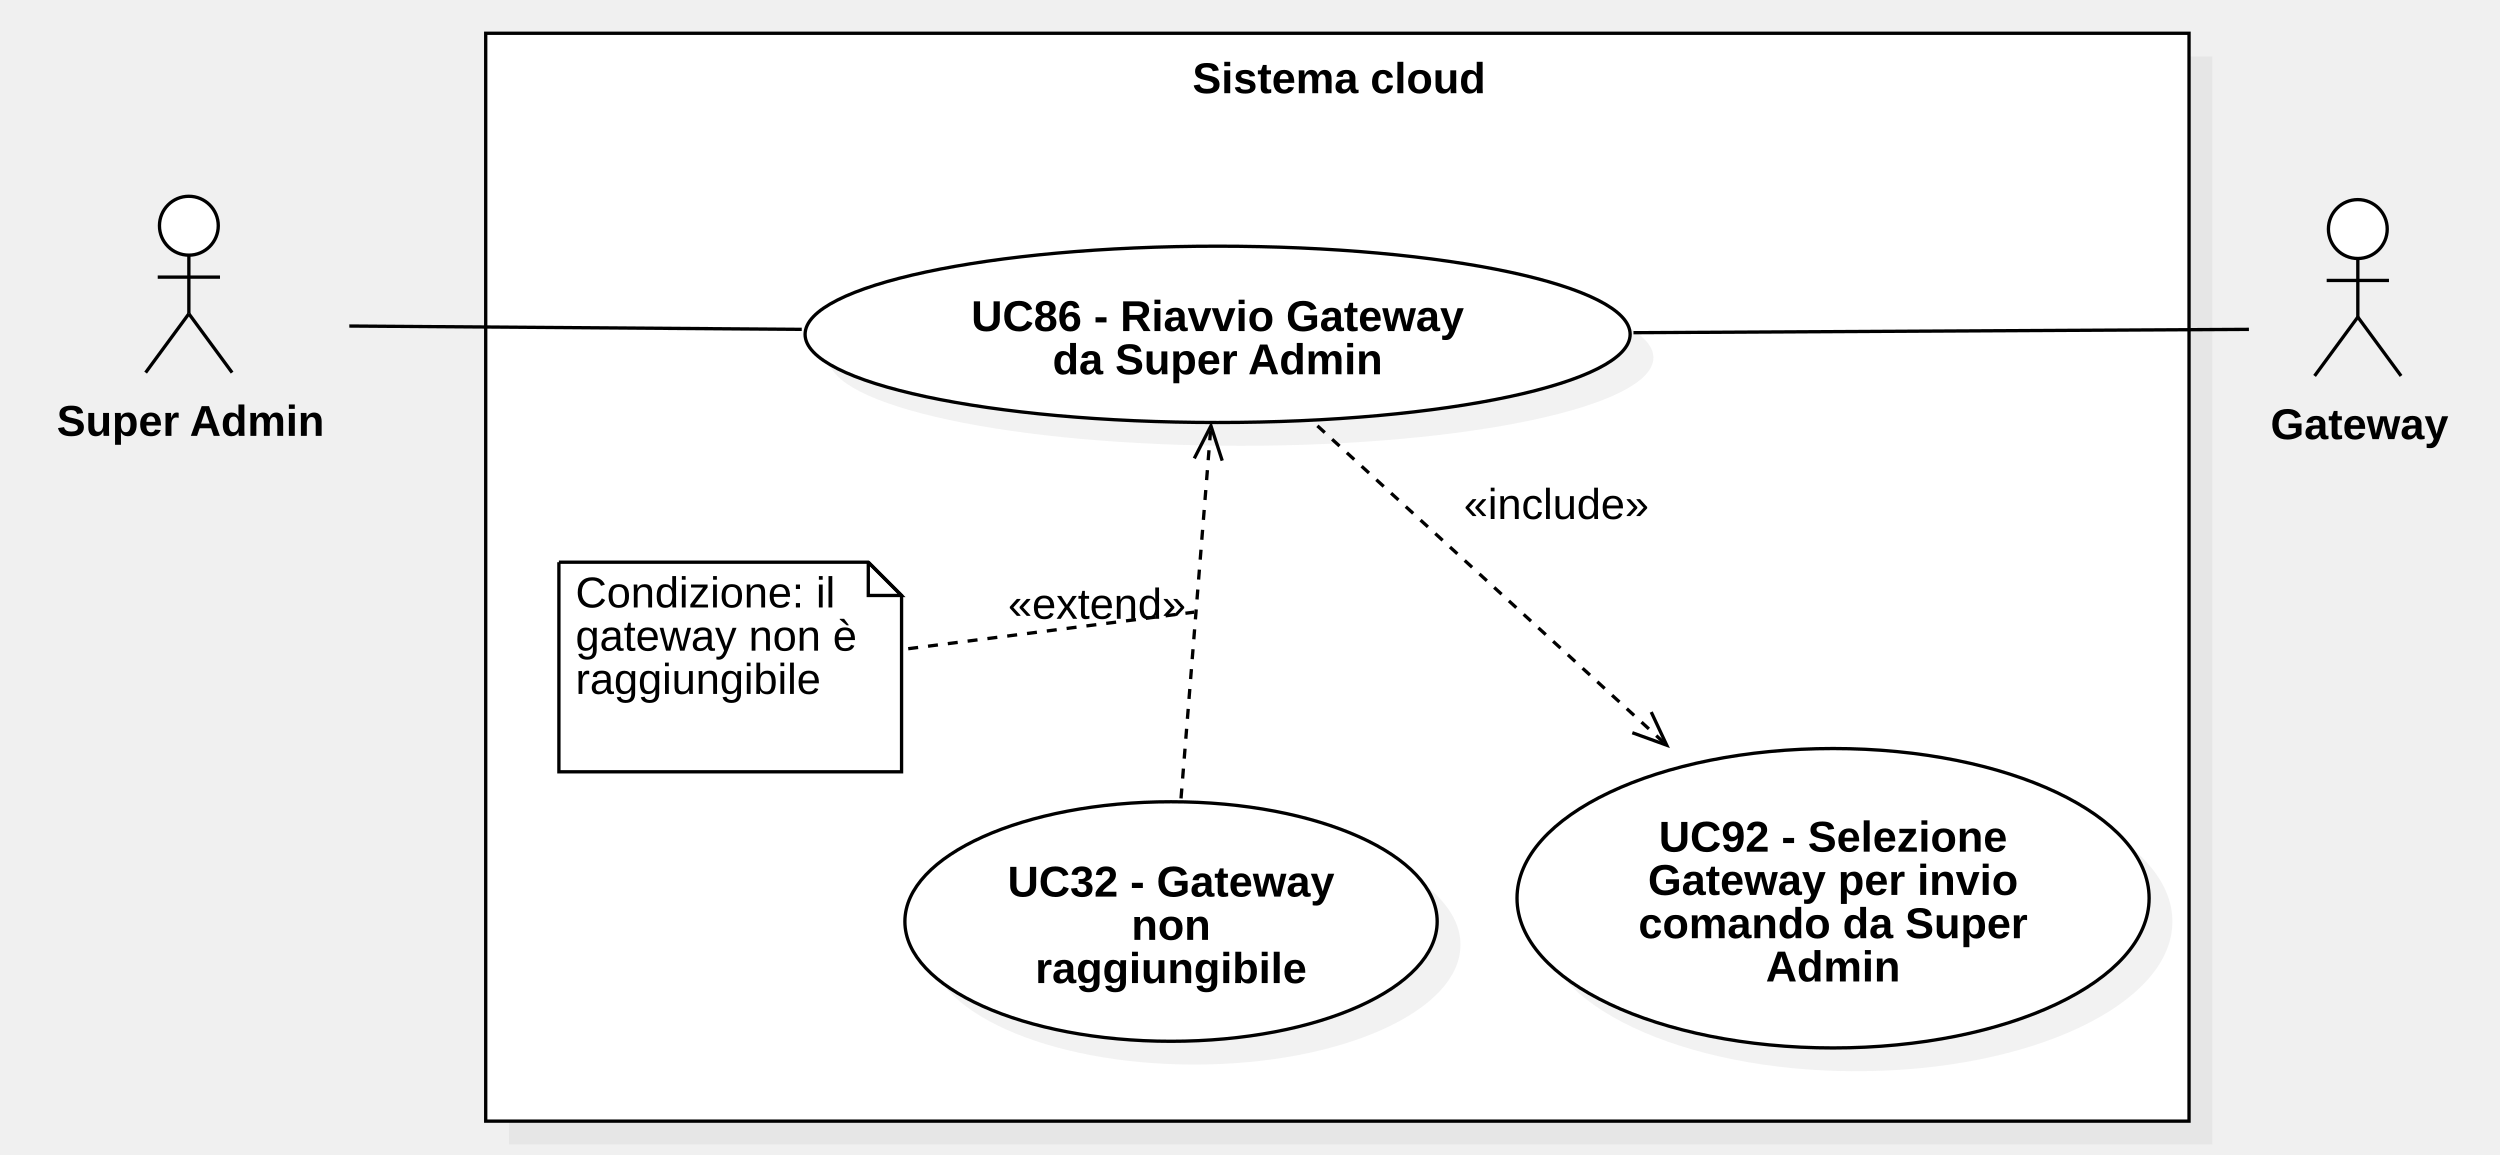
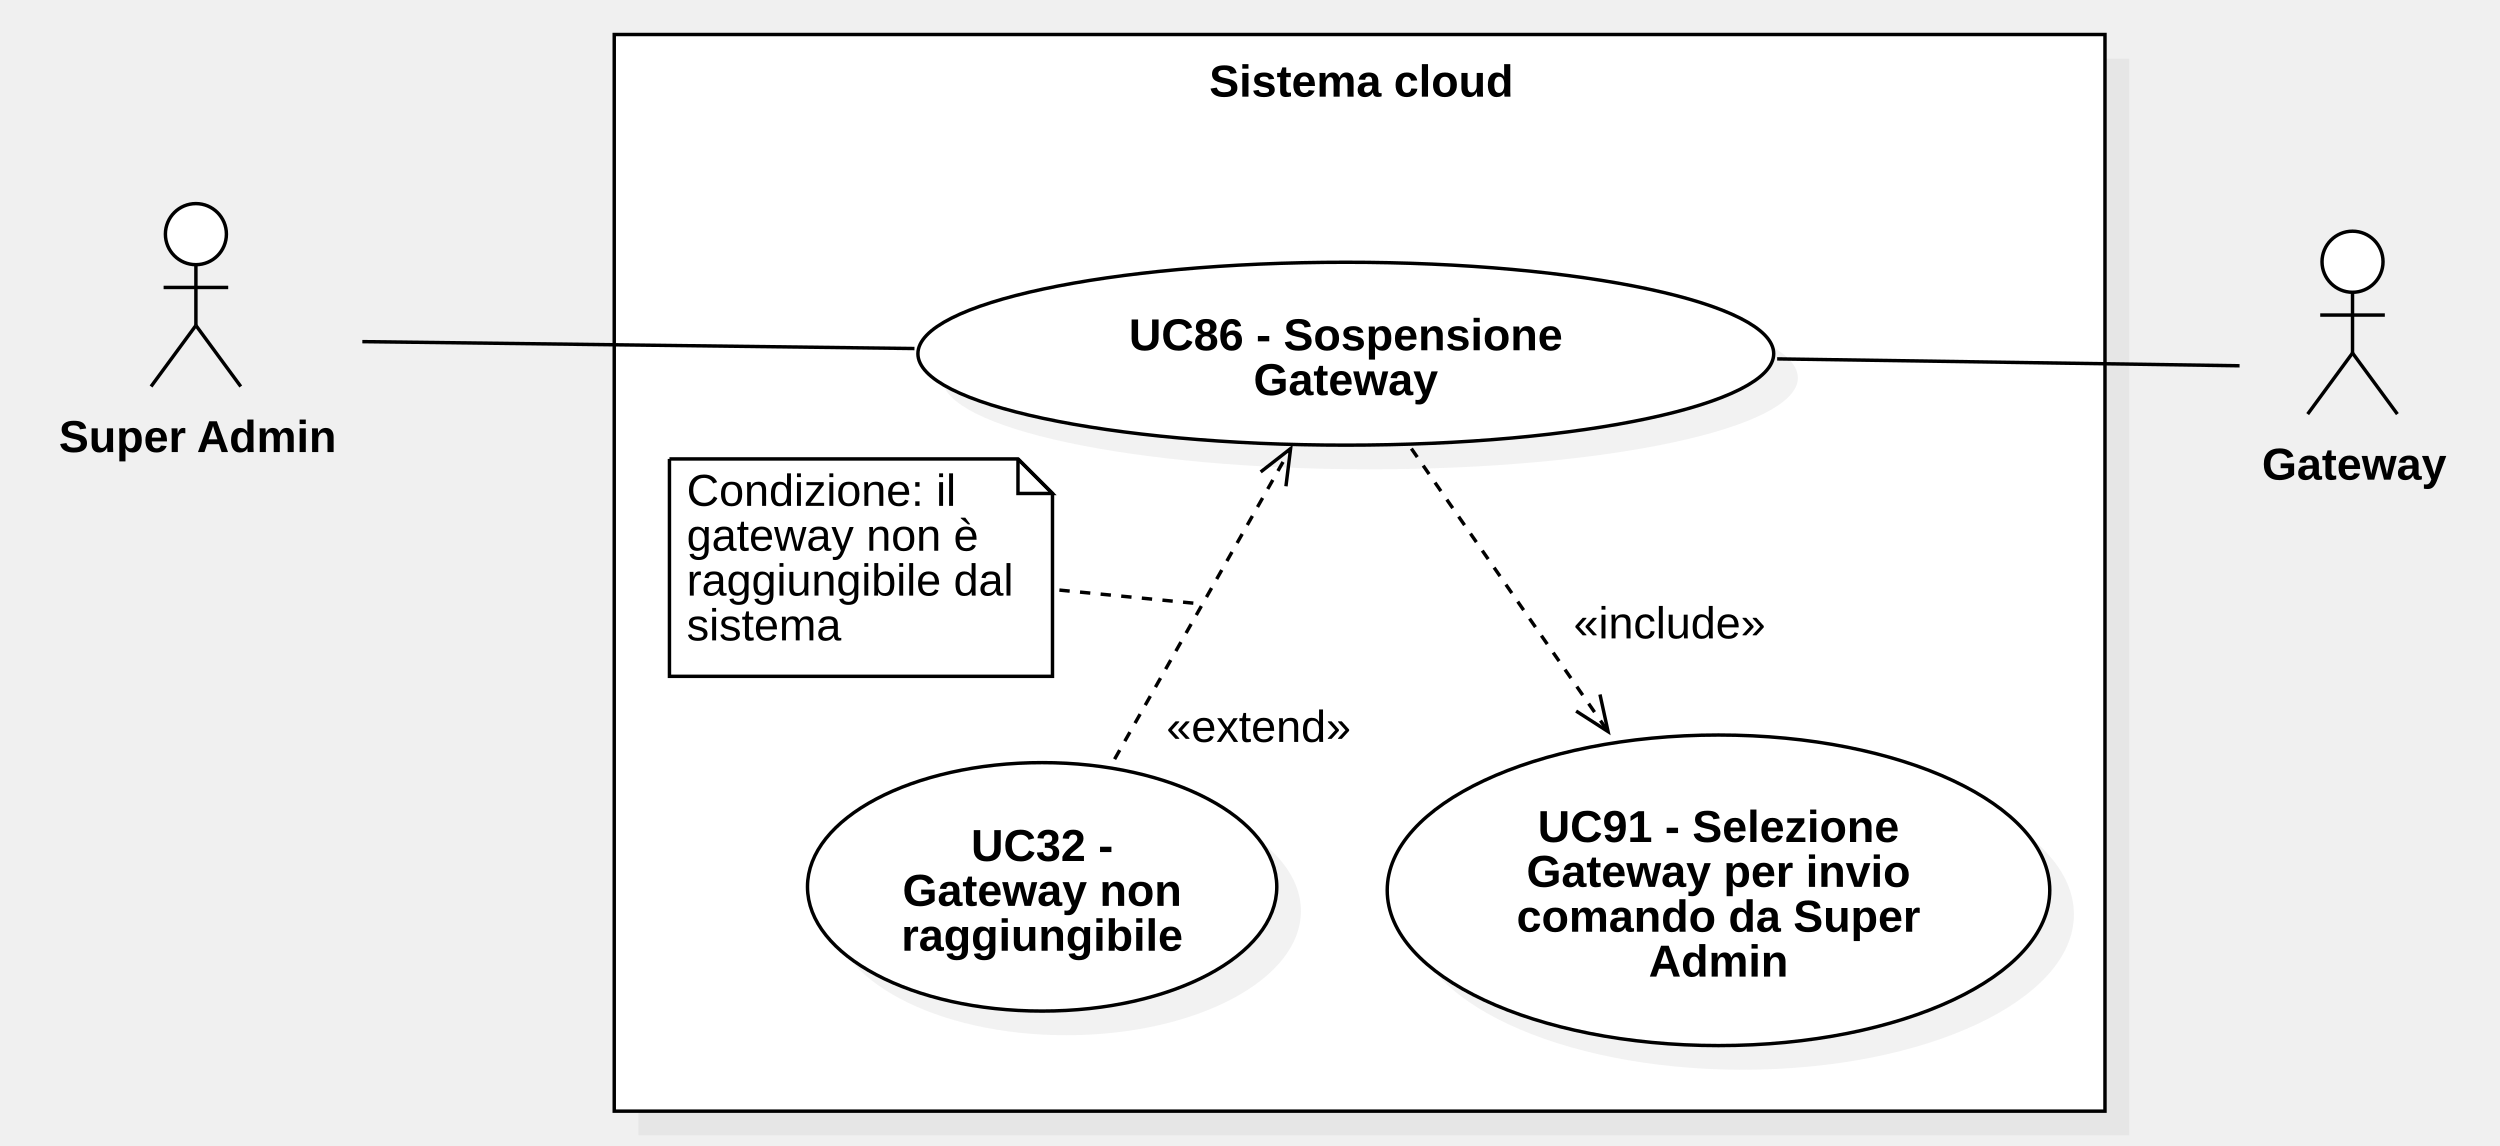
- <svg xmlns="http://www.w3.org/2000/svg" version="1.1" width="751.473" height="347">
+ <svg xmlns="http://www.w3.org/2000/svg" version="1.1" width="724.473" height="332">
  <defs />
  <g>
    <g>
-       <rect fill="#C0C0C0" stroke="none" x="177" y="40" width="512" height="327" transform="matrix(1 0 0 1 -24 -23)" fill-opacity="0.2" />
+       <rect fill="#C0C0C0" stroke="none" x="207" y="36" width="432" height="312" transform="matrix(1 0 0 1 -22 -19)" fill-opacity="0.2" />
    </g>
    <g>
-       <rect fill="#ffffff" stroke="none" x="170" y="33" width="512" height="327" transform="matrix(1 0 0 1 -24 -23)" />
+       <rect fill="#ffffff" stroke="none" x="200" y="29" width="432" height="312" transform="matrix(1 0 0 1 -22 -19)" />
    </g>
    <g>
-       <path fill="none" stroke="#000000" paint-order="fill stroke markers" d=" M 146 10 L 658 10 L 658 337 L 146 337 L 146 10 Z Z" stroke-miterlimit="10" stroke-dasharray="" />
+       <path fill="none" stroke="#000000" paint-order="fill stroke markers" d=" M 178 10 L 610 10 L 610 322 L 178 322 L 178 10 Z Z" stroke-miterlimit="10" stroke-dasharray="" />
    </g>
    <g>
      <g>
        <path fill="none" stroke="none" />
-         <text fill="#000000" stroke="none" font-family="Arial" font-size="13px" font-style="normal" font-weight="bold" text-decoration="undefined" x="426.5" y="46.5" text-anchor="middle" dominant-baseline="central" transform="matrix(1 0 0 1 -24 -23)">Sistema cloud</text>
+         <text fill="#000000" stroke="none" font-family="Arial" font-size="13px" font-style="normal" font-weight="bold" text-decoration="undefined" x="416.5" y="42.5" text-anchor="middle" dominant-baseline="central" transform="matrix(1 0 0 1 -22 -19)">Sistema cloud</text>
+       </g>
+     </g>
+     <g>
+       <path fill="#C0C0C0" stroke="none" paint-order="stroke fill markers" d=" M 273 109.5 C 273 94.864 328.517 83 397 83 C 465.483 83 521 94.864 521 109.5 C 521 124.136 465.483 136 397 136 C 328.517 136 273 124.136 273 109.5 Z" fill-opacity="0.2" />
+     </g>
+     <g>
+       <path fill="#ffffff" stroke="none" paint-order="stroke fill markers" d=" M 266 102.5 C 266 87.864 321.517 76 390 76 C 458.483 76 514 87.864 514 102.5 C 514 117.136 458.483 129 390 129 C 321.517 129 266 117.136 266 102.5 Z" />
+     </g>
+     <g>
+       <path fill="none" stroke="#000000" paint-order="fill stroke markers" d=" M 266 102.5 C 266 87.864 321.517 76 390 76 C 458.483 76 514 87.864 514 102.5 C 514 117.136 458.483 129 390 129 C 321.517 129 266 117.136 266 102.5 Z" stroke-miterlimit="10" stroke-dasharray="" />
+     </g>
+     <g>
+       <g>
+         <path fill="none" stroke="none" />
+         <text fill="#000000" stroke="none" font-family="Arial" font-size="13px" font-style="normal" font-weight="bold" text-decoration="undefined" x="412" y="116" text-anchor="middle" dominant-baseline="central" transform="matrix(1 0 0 1 -22 -19)">UC86 - Sospensione</text>
+         <text fill="#000000" stroke="none" font-family="Arial" font-size="13px" font-style="normal" font-weight="bold" text-decoration="undefined" x="412" y="129" text-anchor="middle" dominant-baseline="central" transform="matrix(1 0 0 1 -22 -19)">Gateway</text>
+       </g>
+     </g>
+     <g>
+       <path fill="#C0C0C0" stroke="none" paint-order="stroke fill markers" d=" M 409 265 C 409 240.147 451.981 220 505 220 C 558.019 220 601 240.147 601 265 C 601 289.853 558.019 310 505 310 C 451.981 310 409 289.853 409 265 Z" fill-opacity="0.2" />
+     </g>
+     <g>
+       <path fill="#ffffff" stroke="none" paint-order="stroke fill markers" d=" M 402 258 C 402 233.147 444.981 213 498 213 C 551.019 213 594 233.147 594 258 C 594 282.853 551.019 303 498 303 C 444.981 303 402 282.853 402 258 Z" />
+     </g>
+     <g>
+       <path fill="none" stroke="#000000" paint-order="fill stroke markers" d=" M 402 258 C 402 233.147 444.981 213 498 213 C 551.019 213 594 233.147 594 258 C 594 282.853 551.019 303 498 303 C 444.981 303 402 282.853 402 258 Z" stroke-miterlimit="10" stroke-dasharray="" />
+     </g>
+     <g>
+       <g>
+         <path fill="none" stroke="none" />
+         <text fill="#000000" stroke="none" font-family="Arial" font-size="13px" font-style="normal" font-weight="bold" text-decoration="undefined" x="520" y="258.5" text-anchor="middle" dominant-baseline="central" transform="matrix(1 0 0 1 -22 -19)">UC91 - Selezione</text>
+         <text fill="#000000" stroke="none" font-family="Arial" font-size="13px" font-style="normal" font-weight="bold" text-decoration="undefined" x="520" y="271.5" text-anchor="middle" dominant-baseline="central" transform="matrix(1 0 0 1 -22 -19)">Gateway per invio</text>
+         <text fill="#000000" stroke="none" font-family="Arial" font-size="13px" font-style="normal" font-weight="bold" text-decoration="undefined" x="520" y="284.5" text-anchor="middle" dominant-baseline="central" transform="matrix(1 0 0 1 -22 -19)">comando da Super</text>
+         <text fill="#000000" stroke="none" font-family="Arial" font-size="13px" font-style="normal" font-weight="bold" text-decoration="undefined" x="520" y="297.5" text-anchor="middle" dominant-baseline="central" transform="matrix(1 0 0 1 -22 -19)">Admin</text>
      </g>
    </g>
    <g>
      <path fill="#ffffff" stroke="none" paint-order="stroke fill markers" d=" M 47.931 67.85 C 47.931 62.962 51.889 59 56.771 59 C 61.653 59 65.611 62.962 65.611 67.85 C 65.611 72.738 61.653 76.7 56.771 76.7 C 51.889 76.7 47.931 72.738 47.931 67.85 Z" />
    </g>
    <g>
      <path fill="none" stroke="#000000" paint-order="fill stroke markers" d=" M 47.931 67.85 C 47.931 62.962 51.889 59 56.771 59 C 61.653 59 65.611 62.962 65.611 67.85 C 65.611 72.738 61.653 76.7 56.771 76.7 C 51.889 76.7 47.931 72.738 47.931 67.85 Z" stroke-miterlimit="10" stroke-dasharray="" />
    </g>
    <g>
      <path fill="none" stroke="#000000" paint-order="fill stroke markers" d=" M 56.771 76.7 L 56.771 94.3" stroke-miterlimit="10" stroke-dasharray="" />
    </g>
    <g>
      <path fill="none" stroke="#000000" paint-order="fill stroke markers" d=" M 47.411 83.3 L 66.131 83.3" stroke-miterlimit="10" stroke-dasharray="" />
    </g>
    <g>
      <path fill="none" stroke="#000000" paint-order="fill stroke markers" d=" M 56.771 94.3 L 43.771 112" stroke-miterlimit="10" stroke-dasharray="" />
    </g>
    <g>
      <path fill="none" stroke="#000000" paint-order="fill stroke markers" d=" M 56.771 94.3 L 69.771 112" stroke-miterlimit="10" stroke-dasharray="" />
    </g>
    <g>
      <g>
        <path fill="none" stroke="none" />
-         <text fill="#000000" stroke="none" font-family="Arial" font-size="13px" font-style="normal" font-weight="bold" text-decoration="undefined" x="81.271" y="149.5" text-anchor="middle" dominant-baseline="central" transform="matrix(1 0 0 1 -24 -23)">Super Admin</text>
+         <text fill="#000000" stroke="none" font-family="Arial" font-size="13px" font-style="normal" font-weight="bold" text-decoration="undefined" x="79.271" y="145.5" text-anchor="middle" dominant-baseline="central" transform="matrix(1 0 0 1 -22 -19)">Super Admin</text>
      </g>
    </g>
    <g>
-       <path fill="#C0C0C0" stroke="none" paint-order="stroke fill markers" d=" M 249 107.5 C 249 92.864 304.517 81 373 81 C 441.483 81 497 92.864 497 107.5 C 497 122.136 441.483 134 373 134 C 304.517 134 249 122.136 249 107.5 Z" fill-opacity="0.2" />
+       <path fill="#ffffff" stroke="none" paint-order="stroke fill markers" d=" M 672.896 75.85 C 672.896 70.962 676.854 67 681.736 67 C 686.619 67 690.576 70.962 690.576 75.85 C 690.576 80.738 686.619 84.7 681.736 84.7 C 676.854 84.7 672.896 80.738 672.896 75.85 Z" />
    </g>
    <g>
-       <path fill="#ffffff" stroke="none" paint-order="stroke fill markers" d=" M 242 100.5 C 242 85.864 297.517 74 366 74 C 434.483 74 490 85.864 490 100.5 C 490 115.136 434.483 127 366 127 C 297.517 127 242 115.136 242 100.5 Z" />
+       <path fill="none" stroke="#000000" paint-order="fill stroke markers" d=" M 672.896 75.85 C 672.896 70.962 676.854 67 681.736 67 C 686.619 67 690.576 70.962 690.576 75.85 C 690.576 80.738 686.619 84.7 681.736 84.7 C 676.854 84.7 672.896 80.738 672.896 75.85 Z" stroke-miterlimit="10" stroke-dasharray="" />
    </g>
    <g>
-       <path fill="none" stroke="#000000" paint-order="fill stroke markers" d=" M 242 100.5 C 242 85.864 297.517 74 366 74 C 434.483 74 490 85.864 490 100.5 C 490 115.136 434.483 127 366 127 C 297.517 127 242 115.136 242 100.5 Z" stroke-miterlimit="10" stroke-dasharray="" />
+       <path fill="none" stroke="#000000" paint-order="fill stroke markers" d=" M 681.736 84.7 L 681.736 102.3" stroke-miterlimit="10" stroke-dasharray="" />
+     </g>
+     <g>
+       <path fill="none" stroke="#000000" paint-order="fill stroke markers" d=" M 672.376 91.3 L 691.096 91.3" stroke-miterlimit="10" stroke-dasharray="" />
+     </g>
+     <g>
+       <path fill="none" stroke="#000000" paint-order="fill stroke markers" d=" M 681.736 102.3 L 668.736 120" stroke-miterlimit="10" stroke-dasharray="" />
+     </g>
+     <g>
+       <path fill="none" stroke="#000000" paint-order="fill stroke markers" d=" M 681.736 102.3 L 694.736 120" stroke-miterlimit="10" stroke-dasharray="" />
    </g>
    <g>
      <g>
        <path fill="none" stroke="none" />
-         <text fill="#000000" stroke="none" font-family="Arial" font-size="13px" font-style="normal" font-weight="bold" text-decoration="undefined" x="390" y="118" text-anchor="middle" dominant-baseline="central" transform="matrix(1 0 0 1 -24 -23)">UC86 - Riavvio Gateway</text>
-         <text fill="#000000" stroke="none" font-family="Arial" font-size="13px" font-style="normal" font-weight="bold" text-decoration="undefined" x="390" y="131" text-anchor="middle" dominant-baseline="central" transform="matrix(1 0 0 1 -24 -23)">da Super Admin</text>
+         <text fill="#000000" stroke="none" font-family="Arial" font-size="13px" font-style="normal" font-weight="bold" text-decoration="undefined" x="704.236" y="153.5" text-anchor="middle" dominant-baseline="central" transform="matrix(1 0 0 1 -22 -19)">Gateway</text>
      </g>
    </g>
    <g>
-       <path fill="none" stroke="#000000" paint-order="fill stroke markers" d=" M 396 128 L 501 224" stroke-miterlimit="10" stroke-dasharray="3" />
+       <path fill="none" stroke="#000000" paint-order="fill stroke markers" d=" M 105 99 L 265 101" stroke-miterlimit="10" stroke-dasharray="" />
    </g>
    <g>
-       <path fill="none" stroke="#000000" paint-order="fill stroke markers" d=" M 490.659 220.249 L 501 224 L 496.34 214.036" stroke-miterlimit="10" stroke-dasharray="" />
+       <path fill="none" stroke="#000000" paint-order="fill stroke markers" d=" M 649 106 L 515 104" stroke-miterlimit="10" stroke-dasharray="" />
    </g>
    <g>
-       <rect fill="#ffffff" stroke="none" x="464" y="168" width="55.656" height="13" transform="matrix(1 0 0 1 -24 -23)" />
+       <path fill="none" stroke="#000000" paint-order="fill stroke markers" d=" M 409 130 L 466 212" stroke-miterlimit="10" stroke-dasharray="3" />
+     </g>
+     <g>
+       <path fill="none" stroke="#000000" paint-order="fill stroke markers" d=" M 456.743 206.058 L 466 212 L 463.656 201.253" stroke-miterlimit="10" stroke-dasharray="" />
+     </g>
+     <g>
+       <rect fill="#ffffff" stroke="none" x="478" y="193" width="55.656" height="13" transform="matrix(1 0 0 1 -22 -19)" />
    </g>
    <g>
      <g>
        <path fill="none" stroke="none" />
-         <text fill="#000000" stroke="none" font-family="Arial" font-size="13px" font-style="normal" font-weight="normal" text-decoration="undefined" x="491.828" y="174.5" text-anchor="middle" dominant-baseline="central" transform="matrix(1 0 0 1 -24 -23)">«include»</text>
+         <text fill="#000000" stroke="none" font-family="Arial" font-size="13px" font-style="normal" font-weight="normal" text-decoration="undefined" x="505.828" y="199.5" text-anchor="middle" dominant-baseline="central" transform="matrix(1 0 0 1 -22 -19)">«include»</text>
      </g>
    </g>
    <g>
-       <path fill="none" stroke="#000000" paint-order="fill stroke markers" d=" M 105 98 L 241 99" stroke-miterlimit="10" stroke-dasharray="" />
+       <path fill="#C0C0C0" stroke="none" paint-order="stroke fill markers" d=" M 241 264 C 241 244.118 271.445 228 309 228 C 346.555 228 377 244.118 377 264 C 377 283.882 346.555 300 309 300 C 271.445 300 241 283.882 241 264 Z" fill-opacity="0.2" />
    </g>
    <g>
-       <path fill="#ffffff" stroke="none" paint-order="stroke fill markers" d=" M 699.896 68.85 C 699.896 63.962 703.854 60 708.736 60 C 713.619 60 717.576 63.962 717.576 68.85 C 717.576 73.738 713.619 77.7 708.736 77.7 C 703.854 77.7 699.896 73.738 699.896 68.85 Z" />
+       <path fill="#ffffff" stroke="none" paint-order="stroke fill markers" d=" M 234 257 C 234 237.118 264.445 221 302 221 C 339.555 221 370 237.118 370 257 C 370 276.882 339.555 293 302 293 C 264.445 293 234 276.882 234 257 Z" />
    </g>
    <g>
-       <path fill="none" stroke="#000000" paint-order="fill stroke markers" d=" M 699.896 68.85 C 699.896 63.962 703.854 60 708.736 60 C 713.619 60 717.576 63.962 717.576 68.85 C 717.576 73.738 713.619 77.7 708.736 77.7 C 703.854 77.7 699.896 73.738 699.896 68.85 Z" stroke-miterlimit="10" stroke-dasharray="" />
-     </g>
-     <g>
-       <path fill="none" stroke="#000000" paint-order="fill stroke markers" d=" M 708.736 77.7 L 708.736 95.3" stroke-miterlimit="10" stroke-dasharray="" />
-     </g>
-     <g>
-       <path fill="none" stroke="#000000" paint-order="fill stroke markers" d=" M 699.376 84.3 L 718.096 84.3" stroke-miterlimit="10" stroke-dasharray="" />
-     </g>
-     <g>
-       <path fill="none" stroke="#000000" paint-order="fill stroke markers" d=" M 708.736 95.3 L 695.736 113" stroke-miterlimit="10" stroke-dasharray="" />
-     </g>
-     <g>
-       <path fill="none" stroke="#000000" paint-order="fill stroke markers" d=" M 708.736 95.3 L 721.736 113" stroke-miterlimit="10" stroke-dasharray="" />
+       <path fill="none" stroke="#000000" paint-order="fill stroke markers" d=" M 234 257 C 234 237.118 264.445 221 302 221 C 339.555 221 370 237.118 370 257 C 370 276.882 339.555 293 302 293 C 264.445 293 234 276.882 234 257 Z" stroke-miterlimit="10" stroke-dasharray="" />
    </g>
    <g>
      <g>
        <path fill="none" stroke="none" />
-         <text fill="#000000" stroke="none" font-family="Arial" font-size="13px" font-style="normal" font-weight="bold" text-decoration="undefined" x="733.236" y="150.5" text-anchor="middle" dominant-baseline="central" transform="matrix(1 0 0 1 -24 -23)">Gateway</text>
+         <text fill="#000000" stroke="none" font-family="Arial" font-size="13px" font-style="normal" font-weight="bold" text-decoration="undefined" x="324" y="264" text-anchor="middle" dominant-baseline="central" transform="matrix(1 0 0 1 -22 -19)">UC32 -</text>
+         <text fill="#000000" stroke="none" font-family="Arial" font-size="13px" font-style="normal" font-weight="bold" text-decoration="undefined" x="324" y="277" text-anchor="middle" dominant-baseline="central" transform="matrix(1 0 0 1 -22 -19)">Gateway non</text>
+         <text fill="#000000" stroke="none" font-family="Arial" font-size="13px" font-style="normal" font-weight="bold" text-decoration="undefined" x="324" y="290" text-anchor="middle" dominant-baseline="central" transform="matrix(1 0 0 1 -22 -19)">raggiungibile</text>
      </g>
    </g>
    <g>
-       <path fill="none" stroke="#000000" paint-order="fill stroke markers" d=" M 676 99 L 491 100" stroke-miterlimit="10" stroke-dasharray="" />
+       <path fill="none" stroke="#000000" paint-order="fill stroke markers" d=" M 323 220 L 374 130" stroke-miterlimit="10" stroke-dasharray="3" />
    </g>
    <g>
-       <path fill="#C0C0C0" stroke="none" paint-order="stroke fill markers" d=" M 463 277 C 463 252.147 505.533 232 558 232 C 610.467 232 653 252.147 653 277 C 653 301.853 610.467 322 558 322 C 505.533 322 463 301.853 463 277 Z" fill-opacity="0.2" />
+       <path fill="none" stroke="#000000" paint-order="fill stroke markers" d=" M 372.652 140.917 L 374 130 L 365.327 136.766" stroke-miterlimit="10" stroke-dasharray="" />
    </g>
    <g>
-       <path fill="#ffffff" stroke="none" paint-order="stroke fill markers" d=" M 456 270 C 456 245.147 498.533 225 551 225 C 603.467 225 646 245.147 646 270 C 646 294.853 603.467 315 551 315 C 498.533 315 456 294.853 456 270 Z" />
-     </g>
-     <g>
-       <path fill="none" stroke="#000000" paint-order="fill stroke markers" d=" M 456 270 C 456 245.147 498.533 225 551 225 C 603.467 225 646 245.147 646 270 C 646 294.853 603.467 315 551 315 C 498.533 315 456 294.853 456 270 Z" stroke-miterlimit="10" stroke-dasharray="" />
+       <rect fill="#ffffff" stroke="none" x="360" y="223" width="53.492" height="13" transform="matrix(1 0 0 1 -22 -19)" />
    </g>
    <g>
      <g>
        <path fill="none" stroke="none" />
-         <text fill="#000000" stroke="none" font-family="Arial" font-size="13px" font-style="normal" font-weight="bold" text-decoration="undefined" x="575" y="274.5" text-anchor="middle" dominant-baseline="central" transform="matrix(1 0 0 1 -24 -23)">UC92 - Selezione</text>
-         <text fill="#000000" stroke="none" font-family="Arial" font-size="13px" font-style="normal" font-weight="bold" text-decoration="undefined" x="575" y="287.5" text-anchor="middle" dominant-baseline="central" transform="matrix(1 0 0 1 -24 -23)">Gateway per invio</text>
-         <text fill="#000000" stroke="none" font-family="Arial" font-size="13px" font-style="normal" font-weight="bold" text-decoration="undefined" x="575" y="300.5" text-anchor="middle" dominant-baseline="central" transform="matrix(1 0 0 1 -24 -23)">comando da Super</text>
-         <text fill="#000000" stroke="none" font-family="Arial" font-size="13px" font-style="normal" font-weight="bold" text-decoration="undefined" x="575" y="313.5" text-anchor="middle" dominant-baseline="central" transform="matrix(1 0 0 1 -24 -23)">Admin</text>
+         <text fill="#000000" stroke="none" font-family="Arial" font-size="13px" font-style="normal" font-weight="normal" text-decoration="undefined" x="386.746" y="229.5" text-anchor="middle" dominant-baseline="central" transform="matrix(1 0 0 1 -22 -19)">«extend»</text>
      </g>
    </g>
    <g>
-       <path fill="#C0C0C0" stroke="none" paint-order="stroke fill markers" d=" M 279 284 C 279 264.118 314.817 248 359 248 C 403.183 248 439 264.118 439 284 C 439 303.882 403.183 320 359 320 C 314.817 320 279 303.882 279 284 Z" fill-opacity="0.2" />
+       <path fill="#ffffff" stroke="none" paint-order="stroke fill markers" d=" M 194 133 L 295 133 L 305 143 L 305 196 L 194 196 L 194 133" />
    </g>
    <g>
-       <path fill="#ffffff" stroke="none" paint-order="stroke fill markers" d=" M 272 277 C 272 257.118 307.817 241 352 241 C 396.183 241 432 257.118 432 277 C 432 296.882 396.183 313 352 313 C 307.817 313 272 296.882 272 277 Z" />
+       <path fill="none" stroke="#000000" paint-order="fill stroke markers" d=" M 194 133 L 295 133 L 305 143 L 305 196 L 194 196 L 194 133 L 194 133" stroke-miterlimit="10" stroke-dasharray="" />
    </g>
    <g>
-       <path fill="none" stroke="#000000" paint-order="fill stroke markers" d=" M 272 277 C 272 257.118 307.817 241 352 241 C 396.183 241 432 257.118 432 277 C 432 296.882 396.183 313 352 313 C 307.817 313 272 296.882 272 277 Z" stroke-miterlimit="10" stroke-dasharray="" />
+       <path fill="none" stroke="#000000" paint-order="fill stroke markers" d=" M 295 133 L 295 143 L 305 143 L 295 133" stroke-miterlimit="10" stroke-dasharray="" />
    </g>
    <g>
      <g>
        <path fill="none" stroke="none" />
-         <text fill="#000000" stroke="none" font-family="Arial" font-size="13px" font-style="normal" font-weight="bold" text-decoration="undefined" x="376" y="288" text-anchor="middle" dominant-baseline="central" transform="matrix(1 0 0 1 -24 -23)">UC32 - Gateway</text>
-         <text fill="#000000" stroke="none" font-family="Arial" font-size="13px" font-style="normal" font-weight="bold" text-decoration="undefined" x="376" y="301" text-anchor="middle" dominant-baseline="central" transform="matrix(1 0 0 1 -24 -23)">non</text>
-         <text fill="#000000" stroke="none" font-family="Arial" font-size="13px" font-style="normal" font-weight="bold" text-decoration="undefined" x="376" y="314" text-anchor="middle" dominant-baseline="central" transform="matrix(1 0 0 1 -24 -23)">raggiungibile</text>
+         <text fill="#000000" stroke="none" font-family="Arial" font-size="13px" font-style="normal" font-weight="normal" text-decoration="undefined" x="221" y="157" text-anchor="start" dominant-baseline="text-before-edge" transform="matrix(1 0 0 1 -22 -19)">Condizione: il</text>
+         <text fill="#000000" stroke="none" font-family="Arial" font-size="13px" font-style="normal" font-weight="normal" text-decoration="undefined" x="221" y="170" text-anchor="start" dominant-baseline="text-before-edge" transform="matrix(1 0 0 1 -22 -19)">gateway non è</text>
+         <text fill="#000000" stroke="none" font-family="Arial" font-size="13px" font-style="normal" font-weight="normal" text-decoration="undefined" x="221" y="183" text-anchor="start" dominant-baseline="text-before-edge" transform="matrix(1 0 0 1 -22 -19)">raggiungibile dal</text>
+         <text fill="#000000" stroke="none" font-family="Arial" font-size="13px" font-style="normal" font-weight="normal" text-decoration="undefined" x="221" y="196" text-anchor="start" dominant-baseline="text-before-edge" transform="matrix(1 0 0 1 -22 -19)">sistema</text>
      </g>
    </g>
    <g>
-       <path fill="none" stroke="#000000" paint-order="fill stroke markers" d=" M 355 240 L 364 128" stroke-miterlimit="10" stroke-dasharray="3" />
-     </g>
-     <g>
-       <path fill="none" stroke="#000000" paint-order="fill stroke markers" d=" M 367.382 138.467 L 364 128 L 358.99 137.793" stroke-miterlimit="10" stroke-dasharray="" />
-     </g>
-     <g>
-       <rect fill="#ffffff" stroke="none" x="327" y="198" width="53.492" height="13" transform="matrix(1 0 0 1 -24 -23)" />
-     </g>
-     <g>
-       <g>
-         <path fill="none" stroke="none" />
-         <text fill="#000000" stroke="none" font-family="Arial" font-size="13px" font-style="normal" font-weight="normal" text-decoration="undefined" x="353.746" y="204.5" text-anchor="middle" dominant-baseline="central" transform="matrix(1 0 0 1 -24 -23)">«extend»</text>
-       </g>
-     </g>
-     <g>
-       <path fill="#ffffff" stroke="none" paint-order="stroke fill markers" d=" M 168 169 L 261 169 L 271 179 L 271 232 L 168 232 L 168 169" />
-     </g>
-     <g>
-       <path fill="none" stroke="#000000" paint-order="fill stroke markers" d=" M 168 169 L 261 169 L 271 179 L 271 232 L 168 232 L 168 169 L 168 169" stroke-miterlimit="10" stroke-dasharray="" />
-     </g>
-     <g>
-       <path fill="none" stroke="#000000" paint-order="fill stroke markers" d=" M 261 169 L 261 179 L 271 179 L 261 169" stroke-miterlimit="10" stroke-dasharray="" />
-     </g>
-     <g>
-       <g>
-         <path fill="none" stroke="none" />
-         <text fill="#000000" stroke="none" font-family="Arial" font-size="13px" font-style="normal" font-weight="normal" text-decoration="undefined" x="197" y="197" text-anchor="start" dominant-baseline="text-before-edge" transform="matrix(1 0 0 1 -24 -23)">Condizione: il</text>
-         <text fill="#000000" stroke="none" font-family="Arial" font-size="13px" font-style="normal" font-weight="normal" text-decoration="undefined" x="197" y="210" text-anchor="start" dominant-baseline="text-before-edge" transform="matrix(1 0 0 1 -24 -23)">gateway non è</text>
-         <text fill="#000000" stroke="none" font-family="Arial" font-size="13px" font-style="normal" font-weight="normal" text-decoration="undefined" x="197" y="223" text-anchor="start" dominant-baseline="text-before-edge" transform="matrix(1 0 0 1 -24 -23)">raggiungibile</text>
-       </g>
-     </g>
-     <g>
-       <path fill="none" stroke="#000000" paint-order="fill stroke markers" d=" M 273 195 L 359 184" stroke-miterlimit="10" stroke-dasharray="3" />
+       <path fill="none" stroke="#000000" paint-order="fill stroke markers" d=" M 307 171 L 348 175" stroke-miterlimit="10" stroke-dasharray="3" />
    </g>
  </g>
</svg>
